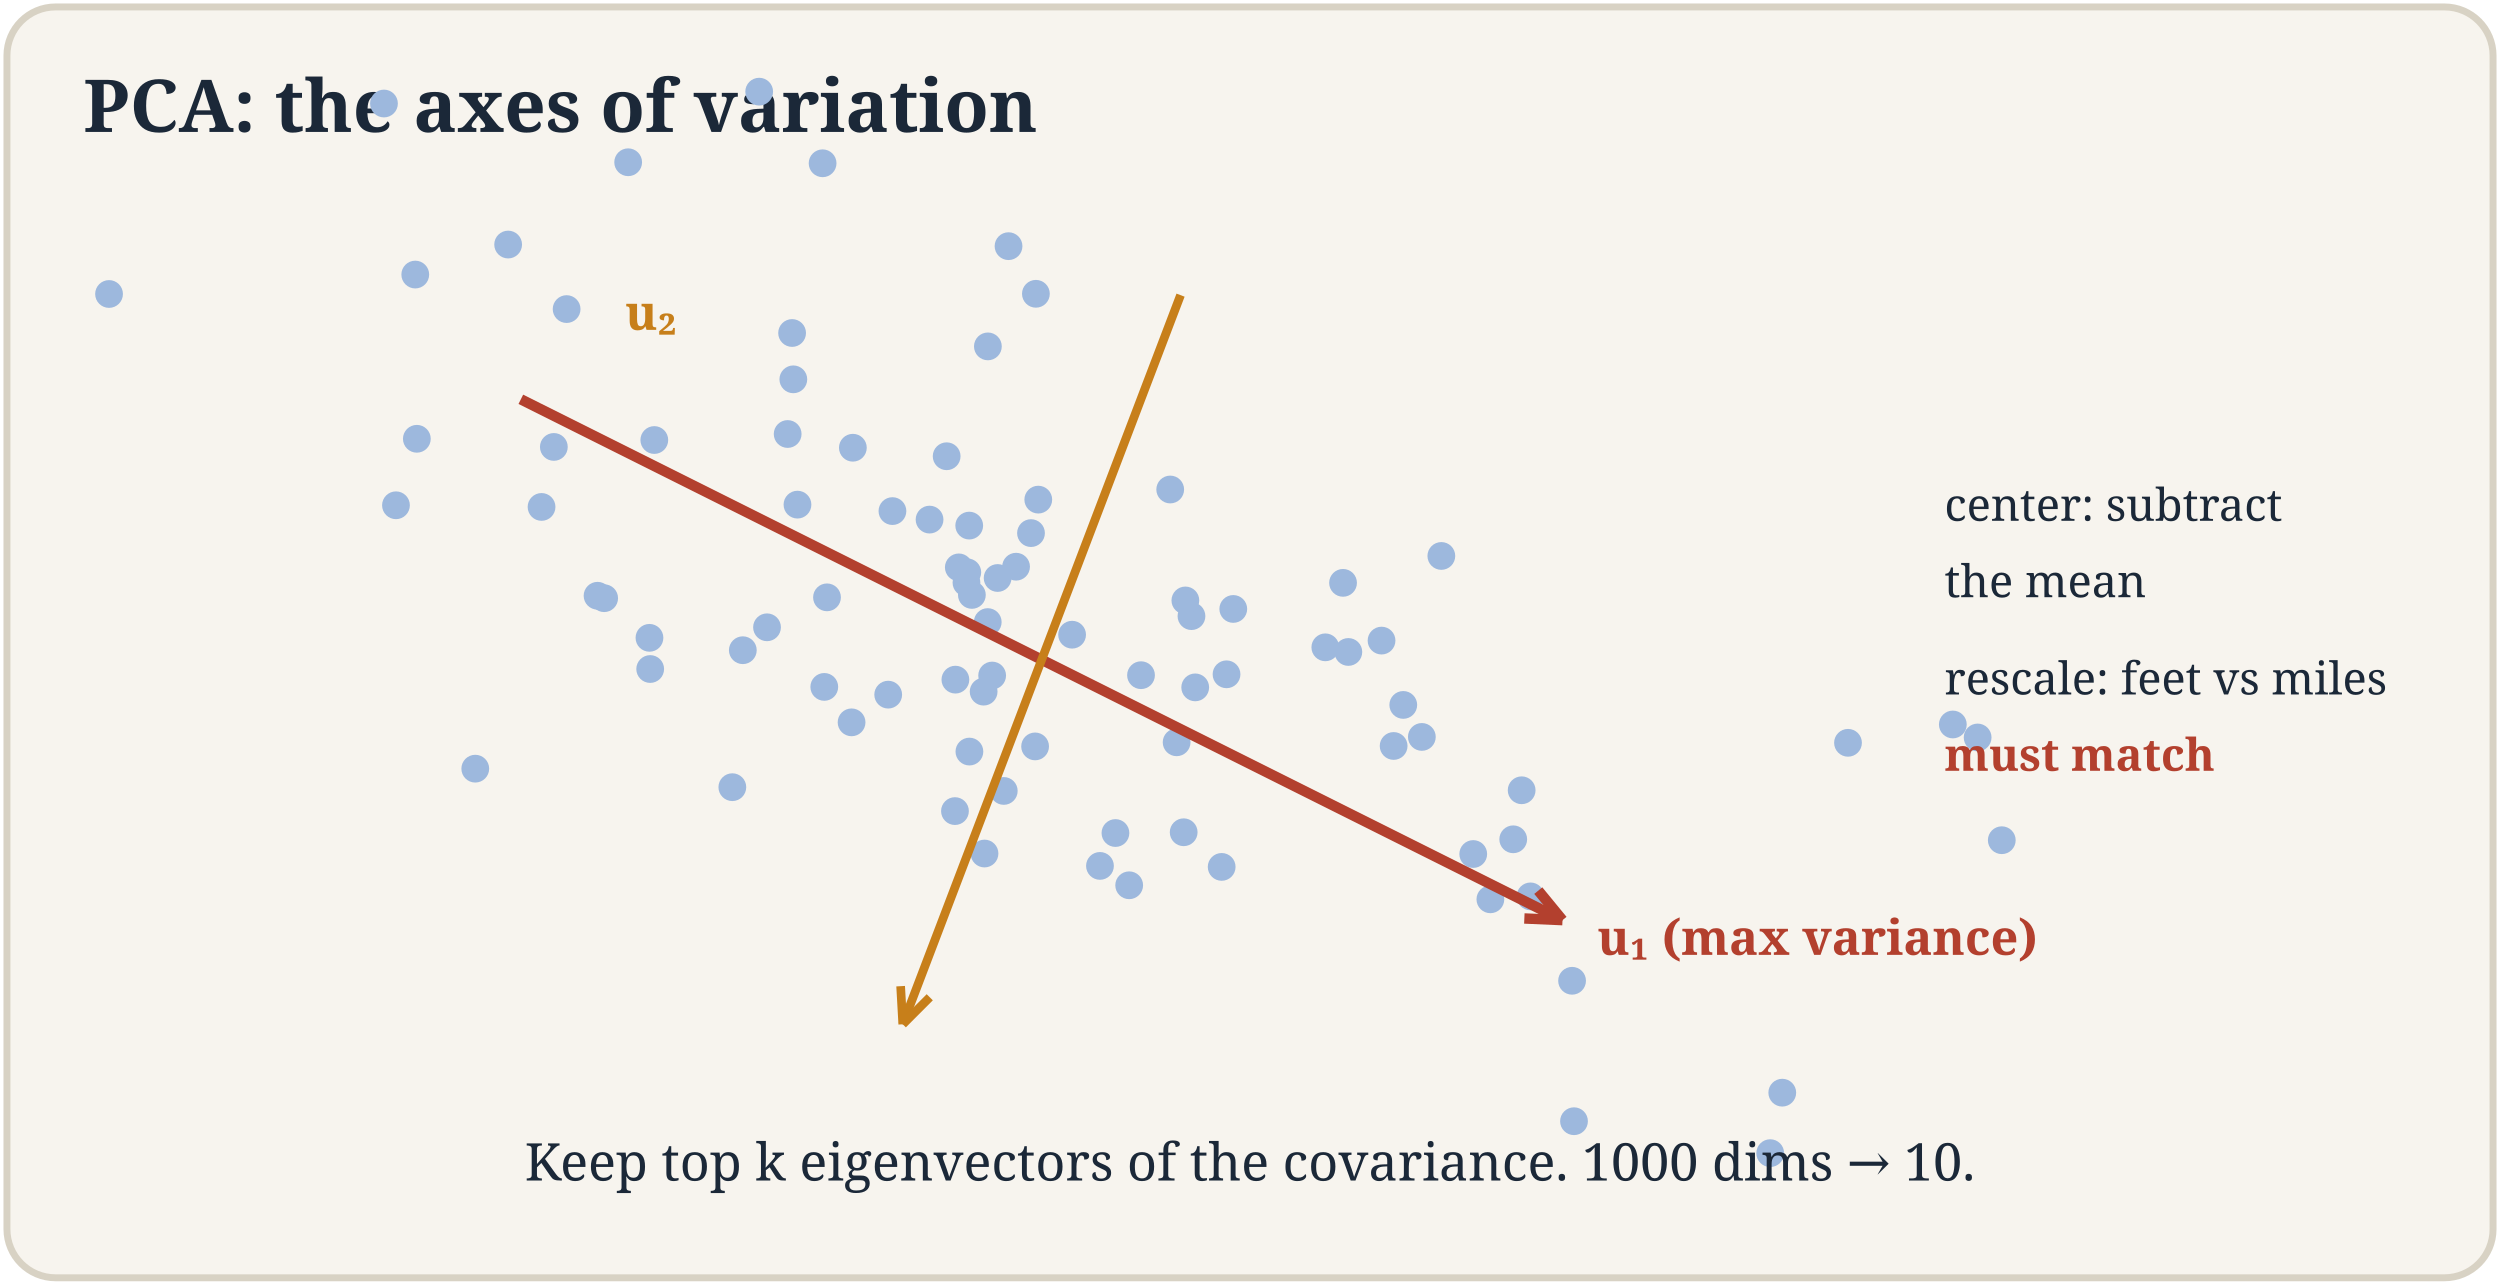
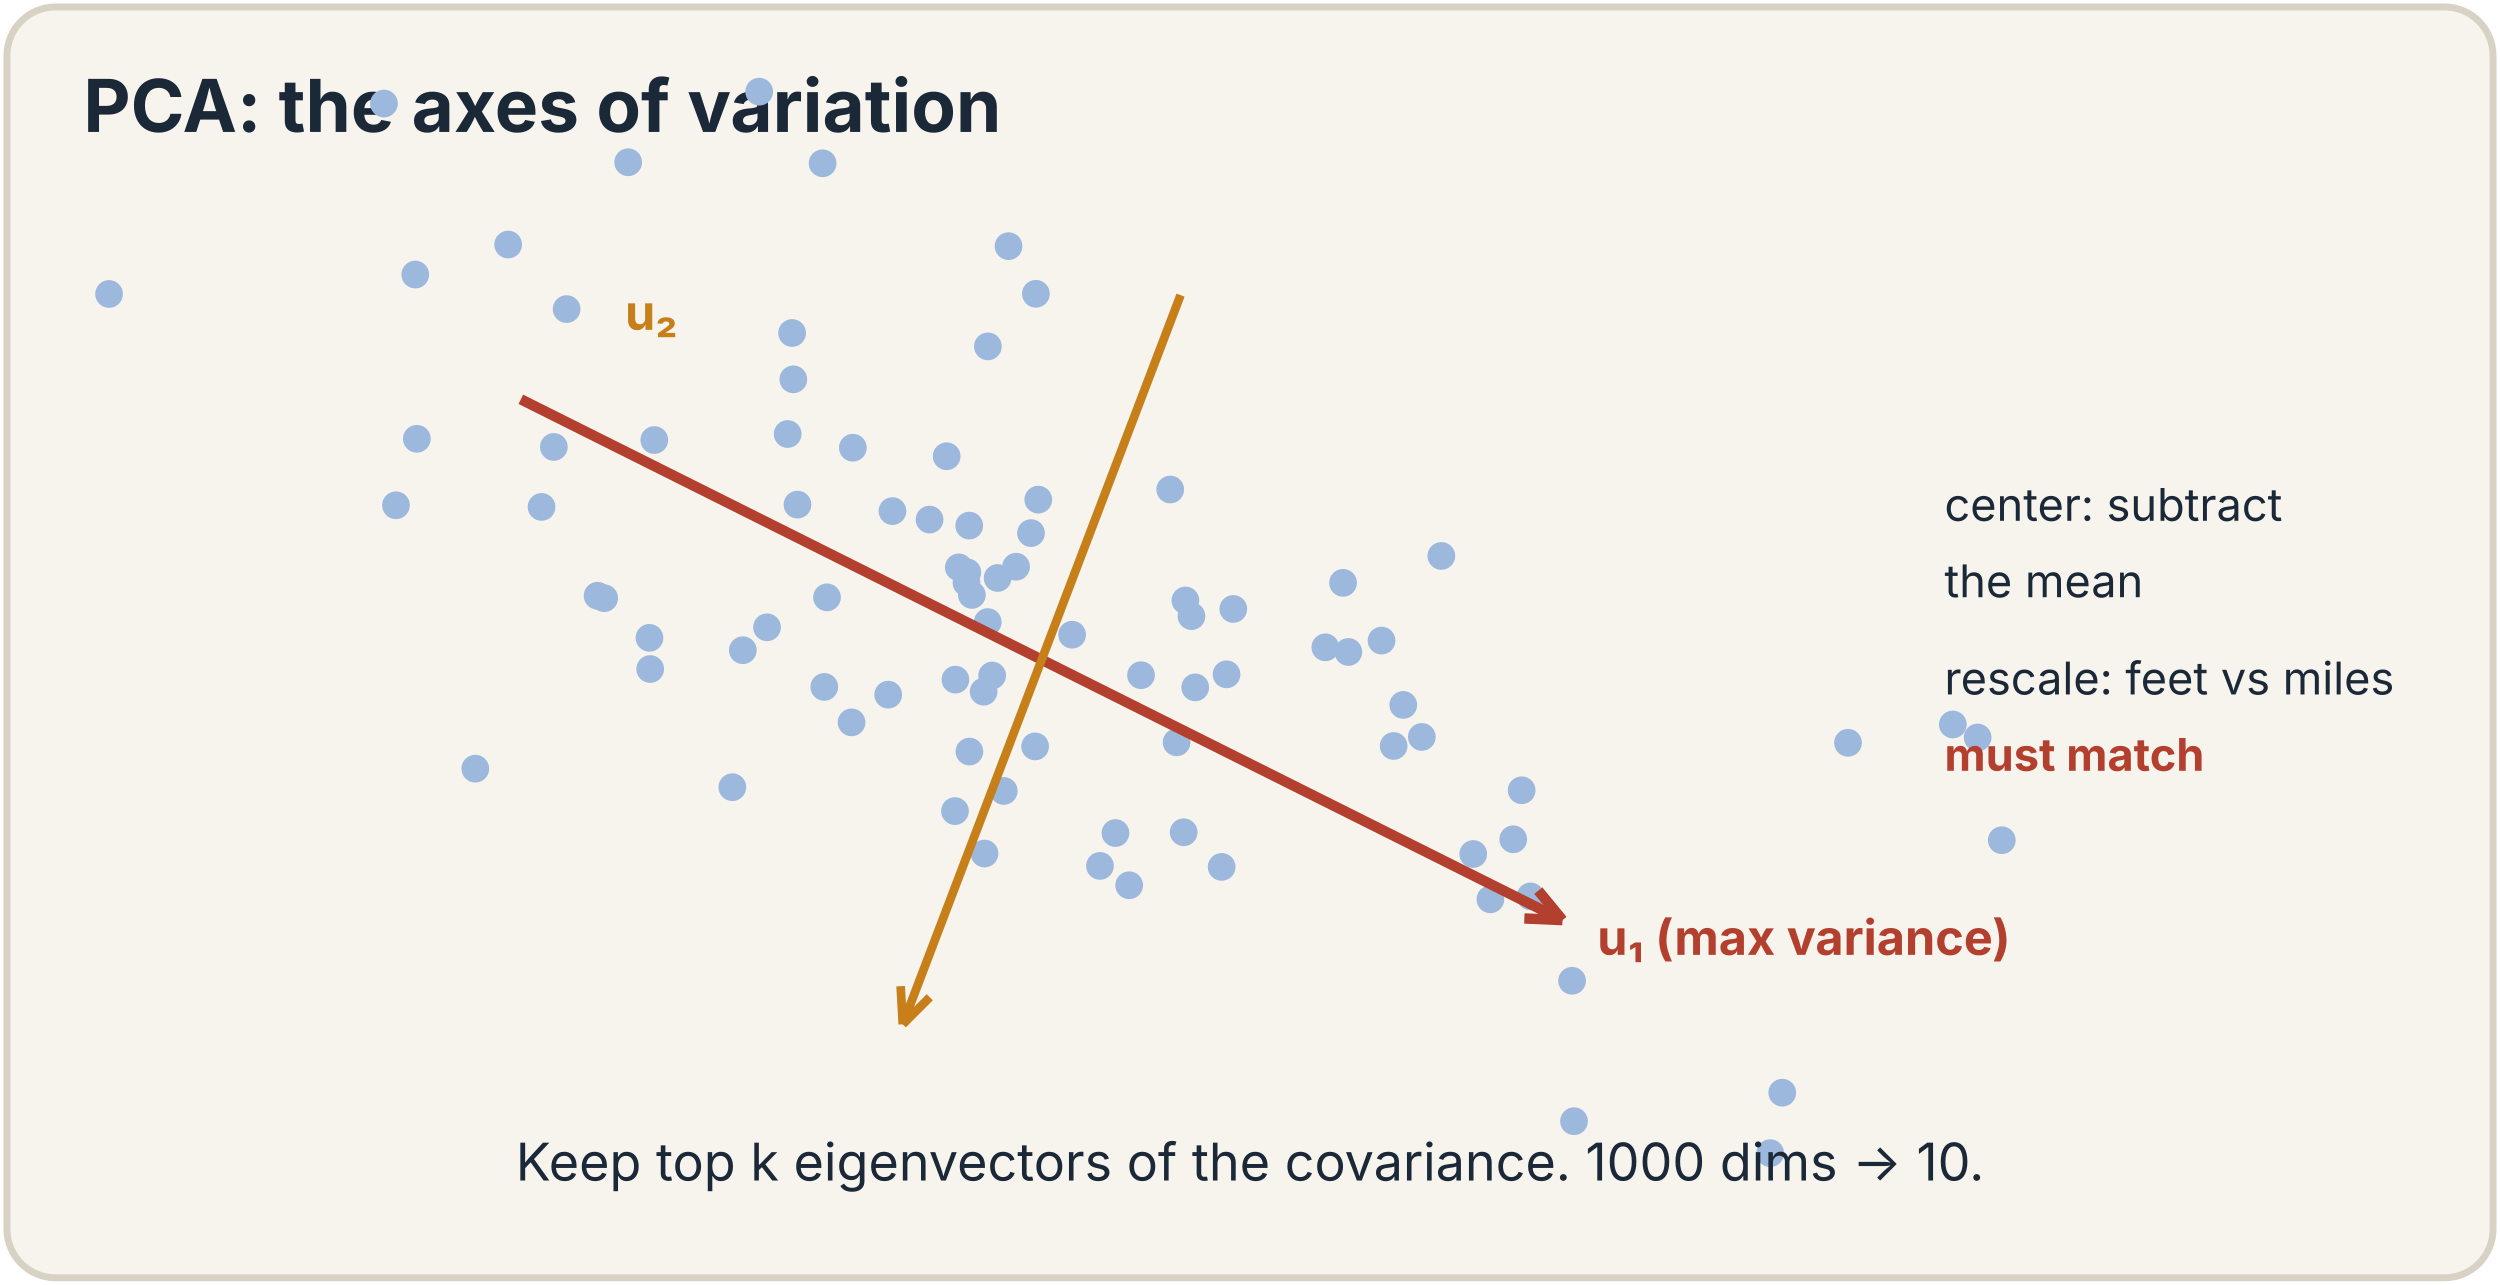
- <svg xmlns="http://www.w3.org/2000/svg" viewBox="0 0 720 370" font-family="Georgia, serif">
+ <svg xmlns="http://www.w3.org/2000/svg" viewBox="0 0 720 370" font-family="Anthropic Sans, Inter, 'Source Sans 3', 'IBM Plex Sans', sans-serif">
  <rect x="2" y="2" width="716" height="366" rx="14" fill="#F7F4EE" stroke="#D8D2C4" stroke-width="2" />
  <text x="24" y="38" font-size="21" font-weight="bold" fill="#1B2838">PCA: the axes of variation</text>
  <circle cx="283.537" cy="245.816" r="4" fill="#9DB8DD" stroke="none" />
  <circle cx="172.095" cy="171.577" r="4" fill="#9DB8DD" stroke="none" />
  <circle cx="276.139" cy="163.406" r="4" fill="#9DB8DD" stroke="none" />
  <circle cx="513.295" cy="314.691" r="4" fill="#9DB8DD" stroke="none" />
  <circle cx="279.19" cy="216.454" r="4" fill="#9DB8DD" stroke="none" />
  <circle cx="429.231" cy="259" r="4" fill="#9DB8DD" stroke="none" />
  <circle cx="388.322" cy="187.766" r="4" fill="#9DB8DD" stroke="none" />
  <circle cx="267.712" cy="149.645" r="4" fill="#9DB8DD" stroke="none" />
  <circle cx="180.912" cy="46.73" r="4" fill="#9DB8DD" stroke="none" />
  <circle cx="119.598" cy="79.073" r="4" fill="#9DB8DD" stroke="none" />
  <circle cx="287.317" cy="166.462" r="4" fill="#9DB8DD" stroke="none" />
  <circle cx="337.021" cy="140.978" r="4" fill="#9DB8DD" stroke="none" />
  <circle cx="285.74" cy="194.555" r="4" fill="#9DB8DD" stroke="none" />
  <circle cx="404.143" cy="203.019" r="4" fill="#9DB8DD" stroke="none" />
  <circle cx="298.339" cy="84.612" r="4" fill="#9DB8DD" stroke="none" />
  <circle cx="290.459" cy="70.896" r="4" fill="#9DB8DD" stroke="none" />
  <circle cx="114.04" cy="145.52" r="4" fill="#9DB8DD" stroke="none" />
  <circle cx="31.406" cy="84.669" r="4" fill="#9DB8DD" stroke="none" />
  <circle cx="344.222" cy="197.965" r="4" fill="#9DB8DD" stroke="none" />
  <circle cx="340.899" cy="239.69" r="4" fill="#9DB8DD" stroke="none" />
  <circle cx="424.293" cy="245.958" r="4" fill="#9DB8DD" stroke="none" />
  <circle cx="245.625" cy="128.947" r="4" fill="#9DB8DD" stroke="none" />
  <circle cx="188.441" cy="126.726" r="4" fill="#9DB8DD" stroke="none" />
  <circle cx="187.046" cy="183.696" r="4" fill="#9DB8DD" stroke="none" />
  <circle cx="110.584" cy="29.814" r="4" fill="#9DB8DD" stroke="none" />
  <circle cx="236.91" cy="47.025" r="4" fill="#9DB8DD" stroke="none" />
  <circle cx="569.558" cy="212.395" r="4" fill="#9DB8DD" stroke="none" />
  <circle cx="279.138" cy="151.372" r="4" fill="#9DB8DD" stroke="none" />
  <circle cx="532.226" cy="213.928" r="4" fill="#9DB8DD" stroke="none" />
  <circle cx="438.236" cy="227.597" r="4" fill="#9DB8DD" stroke="none" />
  <circle cx="296.928" cy="153.534" r="4" fill="#9DB8DD" stroke="none" />
  <circle cx="397.885" cy="184.492" r="4" fill="#9DB8DD" stroke="none" />
  <circle cx="283.289" cy="199.194" r="4" fill="#9DB8DD" stroke="none" />
  <circle cx="562.416" cy="208.652" r="4" fill="#9DB8DD" stroke="none" />
  <circle cx="453.314" cy="322.91" r="4" fill="#9DB8DD" stroke="none" />
  <circle cx="238.178" cy="172.036" r="4" fill="#9DB8DD" stroke="none" />
  <circle cx="210.914" cy="226.71" r="4" fill="#9DB8DD" stroke="none" />
  <circle cx="328.613" cy="194.456" r="4" fill="#9DB8DD" stroke="none" />
  <circle cx="278.341" cy="167.805" r="4" fill="#9DB8DD" stroke="none" />
  <circle cx="299.024" cy="143.894" r="4" fill="#9DB8DD" stroke="none" />
  <circle cx="576.513" cy="241.981" r="4" fill="#9DB8DD" stroke="none" />
  <circle cx="-108.685" cy="-39.635" r="4" fill="#9DB8DD" stroke="none" />
  <circle cx="275.155" cy="195.737" r="4" fill="#9DB8DD" stroke="none" />
  <circle cx="279.9" cy="171.34" r="4" fill="#9DB8DD" stroke="none" />
  <circle cx="316.791" cy="249.382" r="4" fill="#9DB8DD" stroke="none" />
  <circle cx="257.025" cy="147.193" r="4" fill="#9DB8DD" stroke="none" />
  <circle cx="509.824" cy="332.108" r="4" fill="#9DB8DD" stroke="none" />
  <circle cx="136.88" cy="221.377" r="4" fill="#9DB8DD" stroke="none" />
  <circle cx="401.368" cy="214.84" r="4" fill="#9DB8DD" stroke="none" />
  <circle cx="159.509" cy="128.716" r="4" fill="#9DB8DD" stroke="none" />
  <circle cx="228.127" cy="95.905" r="4" fill="#9DB8DD" stroke="none" />
  <circle cx="163.186" cy="89.015" r="4" fill="#9DB8DD" stroke="none" />
  <circle cx="435.812" cy="241.718" r="4" fill="#9DB8DD" stroke="none" />
  <circle cx="120.052" cy="126.371" r="4" fill="#9DB8DD" stroke="none" />
  <circle cx="289.086" cy="227.791" r="4" fill="#9DB8DD" stroke="none" />
  <circle cx="440.782" cy="258.161" r="4" fill="#9DB8DD" stroke="none" />
  <circle cx="284.468" cy="179.157" r="4" fill="#9DB8DD" stroke="none" />
  <circle cx="155.966" cy="145.998" r="4" fill="#9DB8DD" stroke="none" />
  <circle cx="452.758" cy="282.464" r="4" fill="#9DB8DD" stroke="none" />
  <circle cx="278.581" cy="164.824" r="4" fill="#9DB8DD" stroke="none" />
  <circle cx="228.48" cy="109.247" r="4" fill="#9DB8DD" stroke="none" />
  <circle cx="272.636" cy="131.4" r="4" fill="#9DB8DD" stroke="none" />
  <circle cx="284.51" cy="99.761" r="4" fill="#9DB8DD" stroke="none" />
  <circle cx="338.869" cy="213.781" r="4" fill="#9DB8DD" stroke="none" />
  <circle cx="218.648" cy="26.4" r="4" fill="#9DB8DD" stroke="none" />
  <circle cx="275.031" cy="233.595" r="4" fill="#9DB8DD" stroke="none" />
  <circle cx="226.847" cy="124.994" r="4" fill="#9DB8DD" stroke="none" />
  <circle cx="220.903" cy="180.662" r="4" fill="#9DB8DD" stroke="none" />
  <circle cx="173.999" cy="172.278" r="4" fill="#9DB8DD" stroke="none" />
  <circle cx="245.254" cy="208.036" r="4" fill="#9DB8DD" stroke="none" />
  <circle cx="308.764" cy="182.794" r="4" fill="#9DB8DD" stroke="none" />
  <circle cx="146.347" cy="70.43" r="4" fill="#9DB8DD" stroke="none" />
  <circle cx="255.803" cy="200.058" r="4" fill="#9DB8DD" stroke="none" />
  <circle cx="343.145" cy="177.447" r="4" fill="#9DB8DD" stroke="none" />
  <circle cx="325.207" cy="254.96" r="4" fill="#9DB8DD" stroke="none" />
  <circle cx="292.627" cy="163.21" r="4" fill="#9DB8DD" stroke="none" />
  <circle cx="237.394" cy="197.828" r="4" fill="#9DB8DD" stroke="none" />
  <circle cx="381.695" cy="186.431" r="4" fill="#9DB8DD" stroke="none" />
  <circle cx="353.241" cy="194.2" r="4" fill="#9DB8DD" stroke="none" />
  <circle cx="187.257" cy="192.679" r="4" fill="#9DB8DD" stroke="none" />
  <circle cx="409.492" cy="212.234" r="4" fill="#9DB8DD" stroke="none" />
  <circle cx="298.112" cy="214.968" r="4" fill="#9DB8DD" stroke="none" />
  <circle cx="229.673" cy="145.336" r="4" fill="#9DB8DD" stroke="none" />
  <circle cx="415.108" cy="160.115" r="4" fill="#9DB8DD" stroke="none" />
  <circle cx="321.25" cy="239.914" r="4" fill="#9DB8DD" stroke="none" />
  <circle cx="386.798" cy="167.862" r="4" fill="#9DB8DD" stroke="none" />
  <circle cx="355.184" cy="175.378" r="4" fill="#9DB8DD" stroke="none" />
  <circle cx="351.84" cy="249.668" r="4" fill="#9DB8DD" stroke="none" />
  <circle cx="341.388" cy="172.928" r="4" fill="#9DB8DD" stroke="none" />
  <circle cx="213.933" cy="187.262" r="4" fill="#9DB8DD" stroke="none" />
  <line x1="150" y1="115" x2="450" y2="265" stroke="#B3402E" stroke-width="3" />
  <line x1="450" y1="265" x2="443.022" y2="256.496" stroke="#B3402E" stroke-width="3" />
  <line x1="450" y1="265" x2="439.01" y2="264.52" stroke="#B3402E" stroke-width="3" />
  <text x="460" y="275" font-size="14" fill="#B3402E" text-anchor="start" font-weight="bold">u₁ (max variance)</text>
  <line x1="340" y1="85" x2="260" y2="295" stroke="#C77F1A" stroke-width="2.5" />
  <line x1="260" y1="295" x2="267.767" y2="287.211" stroke="#C77F1A" stroke-width="2.5" />
  <line x1="260" y1="295" x2="259.384" y2="284.017" stroke="#C77F1A" stroke-width="2.5" />
  <text x="180" y="95" font-size="14" fill="#C77F1A" text-anchor="start" font-weight="bold">u₂</text>
  <text x="560" y="150" font-size="13" fill="#1B2838" text-anchor="start">center: subtract</text>
  <text x="560" y="172" font-size="13" fill="#1B2838" text-anchor="start">the mean</text>
  <text x="560" y="200" font-size="13" fill="#1B2838" text-anchor="start">rescale: feet vs miles</text>
  <text x="560" y="222" font-size="13" fill="#B3402E" text-anchor="start" font-weight="bold">must match</text>
  <text x="360" y="340" font-size="15" fill="#1B2838" text-anchor="middle">Keep top k eigenvectors of the covariance. 1000 dims → 10.</text>
</svg>
